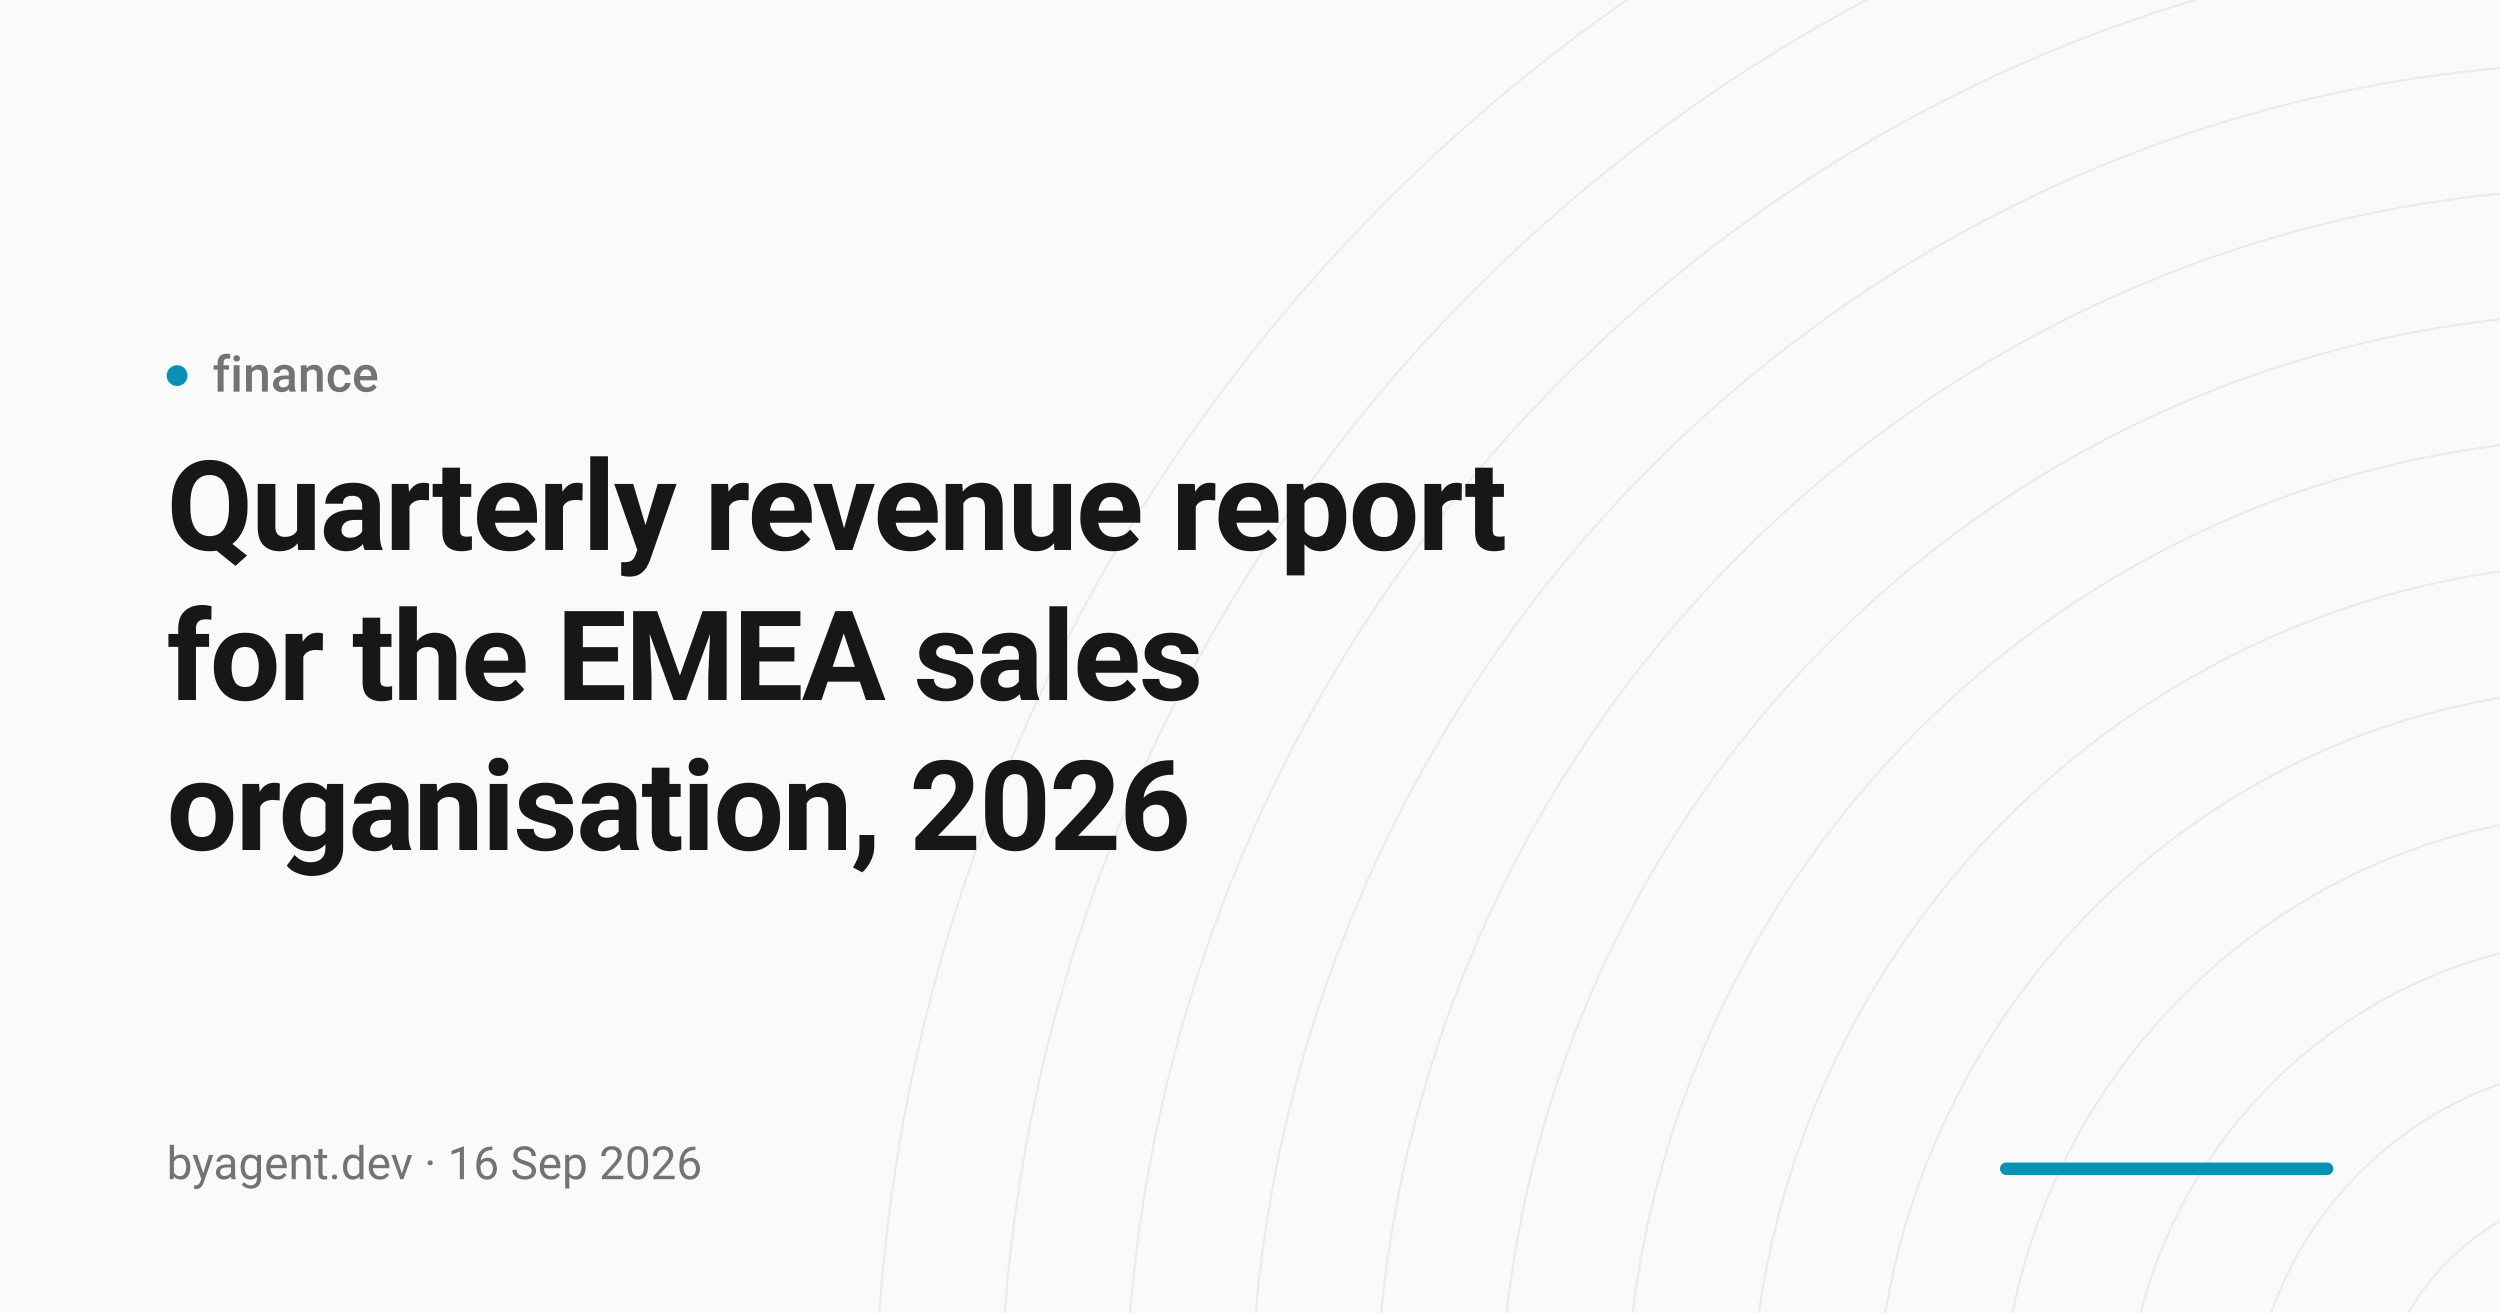
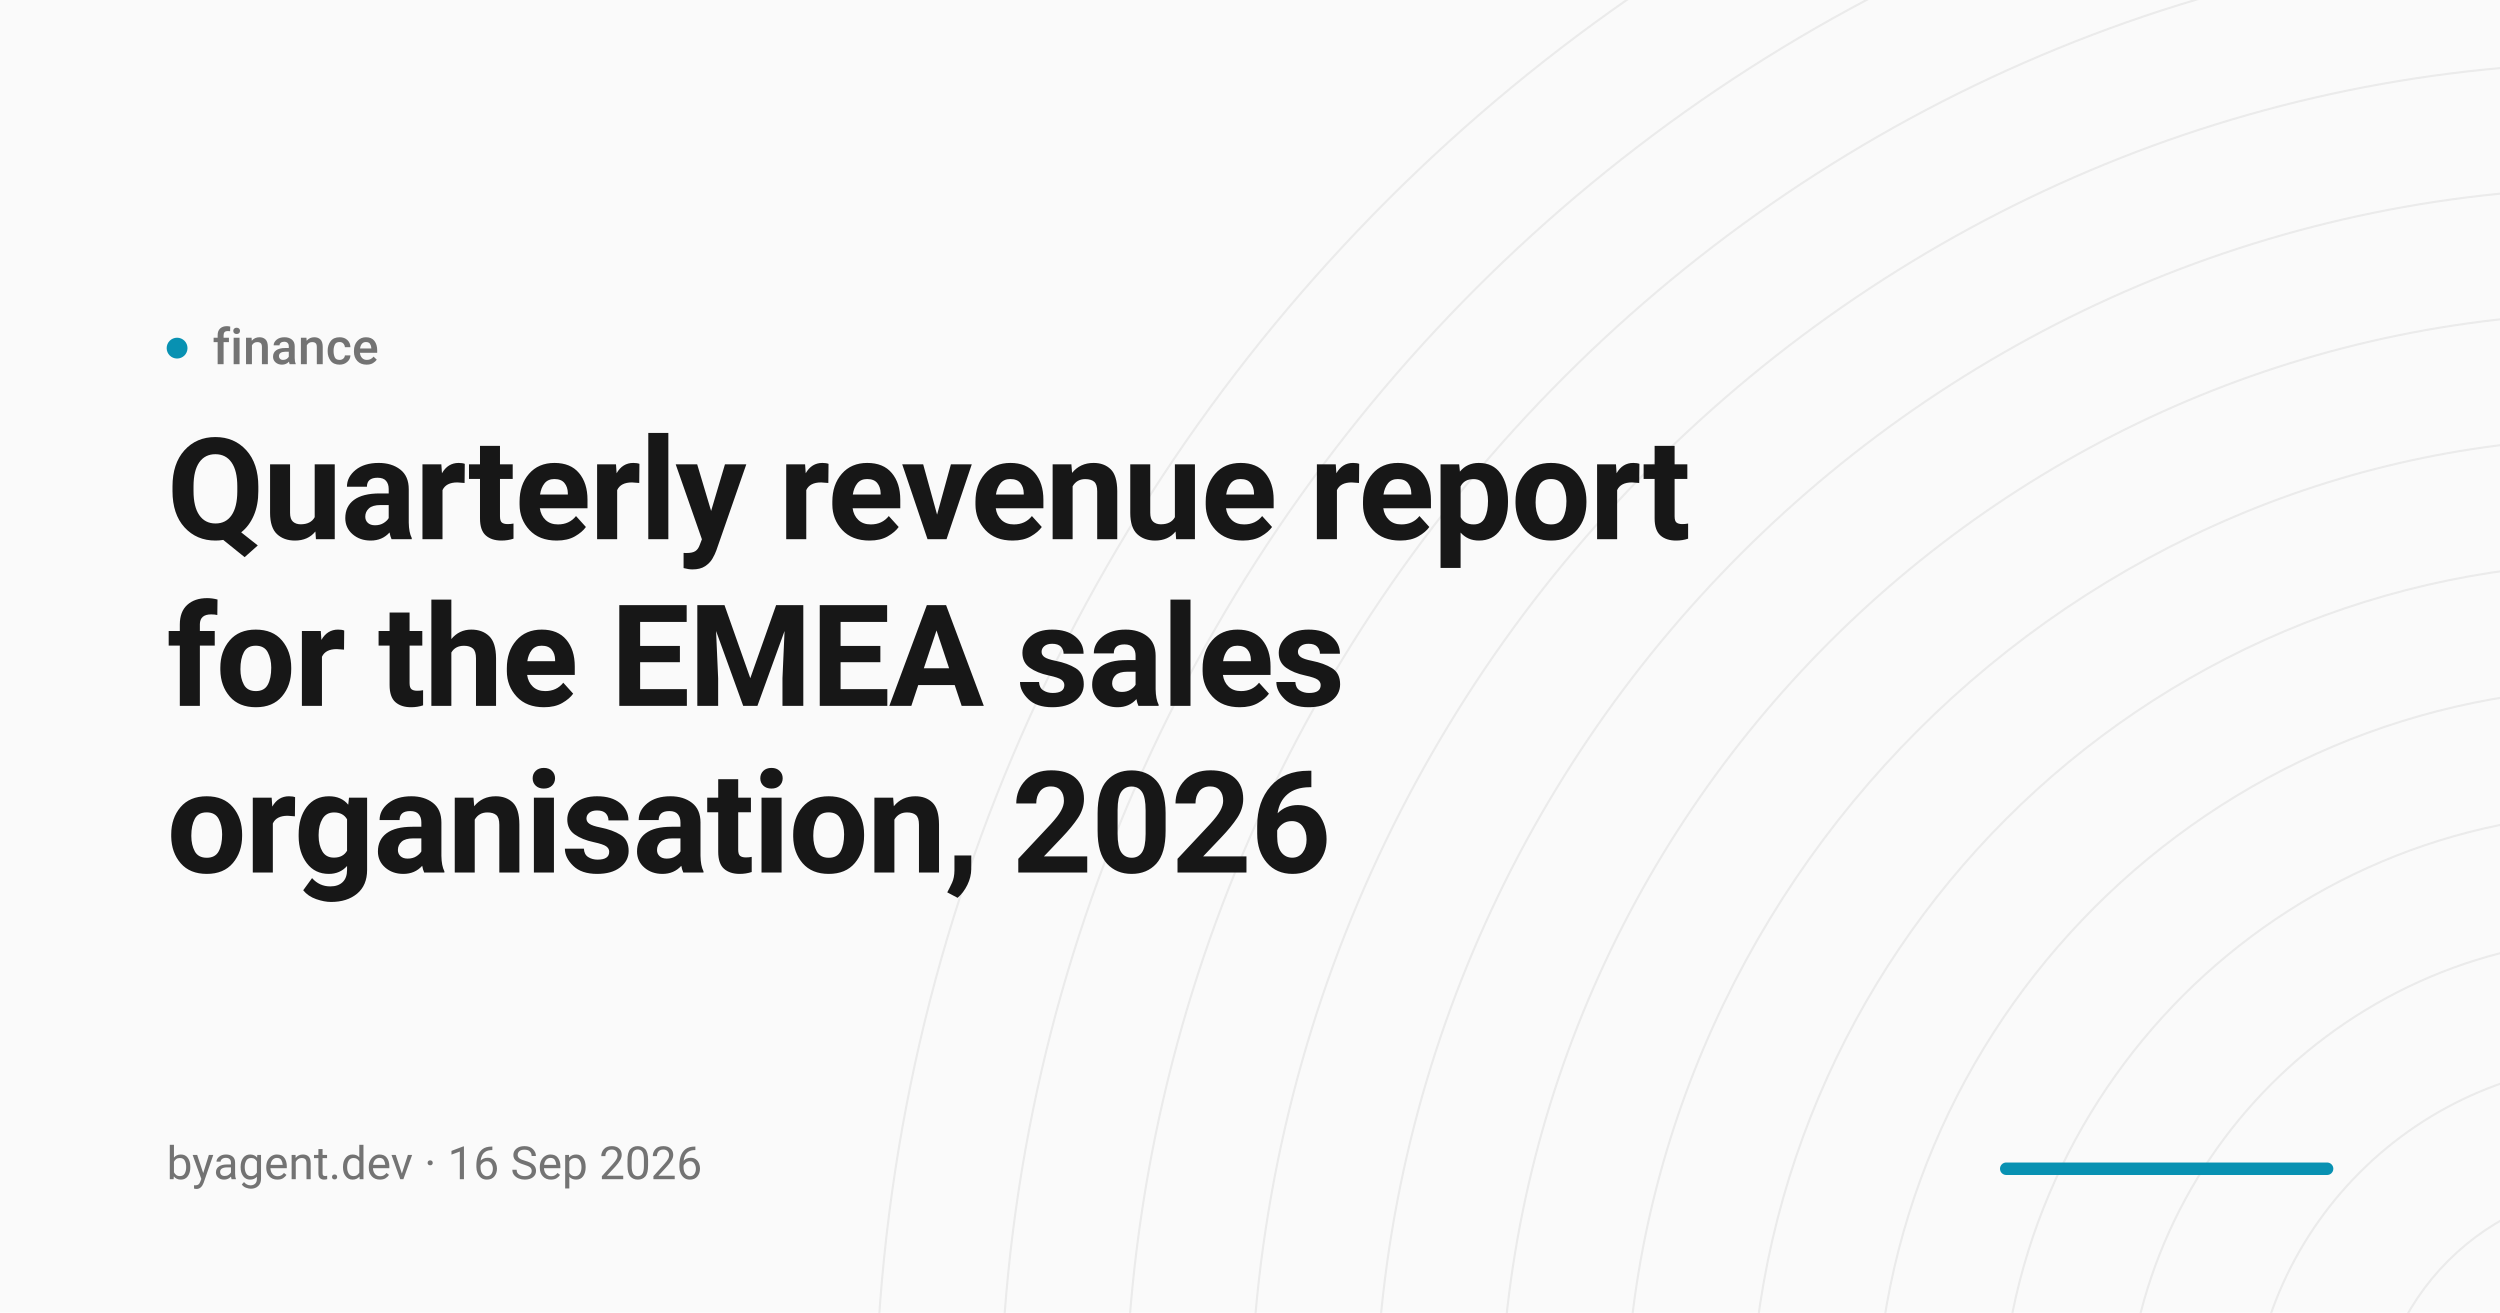
<svg xmlns="http://www.w3.org/2000/svg" viewBox="0 0 1200 630" width="1200" height="630" role="img">
  <rect width="1200" height="630" fill="#fafafa" />
  <circle cx="1260.0" cy="690.0" r="60.0" fill="none" stroke="#171717" stroke-width="1" opacity="0.07" />
  <circle cx="1260.0" cy="690.0" r="120.0" fill="none" stroke="#171717" stroke-width="1" opacity="0.07" />
  <circle cx="1260.0" cy="690.0" r="180.0" fill="none" stroke="#171717" stroke-width="1" opacity="0.07" />
  <circle cx="1260.0" cy="690.0" r="240.0" fill="none" stroke="#171717" stroke-width="1" opacity="0.07" />
  <circle cx="1260.0" cy="690.0" r="300.0" fill="none" stroke="#171717" stroke-width="1" opacity="0.07" />
  <circle cx="1260.0" cy="690.0" r="360.0" fill="none" stroke="#171717" stroke-width="1" opacity="0.07" />
  <circle cx="1260.0" cy="690.0" r="420.0" fill="none" stroke="#171717" stroke-width="1" opacity="0.07" />
  <circle cx="1260.0" cy="690.0" r="480.0" fill="none" stroke="#171717" stroke-width="1" opacity="0.07" />
  <circle cx="1260.0" cy="690.0" r="540.0" fill="none" stroke="#171717" stroke-width="1" opacity="0.07" />
  <circle cx="1260.0" cy="690.0" r="600.0" fill="none" stroke="#171717" stroke-width="1" opacity="0.07" />
  <circle cx="1260.0" cy="690.0" r="660.0" fill="none" stroke="#171717" stroke-width="1" opacity="0.07" />
  <circle cx="1260.0" cy="690.0" r="720.0" fill="none" stroke="#171717" stroke-width="1" opacity="0.07" />
  <circle cx="1260.0" cy="690.0" r="780.0" fill="none" stroke="#171717" stroke-width="1" opacity="0.07" />
  <circle cx="1260.0" cy="690.0" r="840.0" fill="none" stroke="#171717" stroke-width="1" opacity="0.07" />
-   <circle cx="85.0" cy="180.3" r="5" fill="#0891b2" />
-   <text x="102.0" y="188.0" font-family="-apple-system, BlinkMacSystemFont, 'Segoe UI', Roboto, Helvetica, Arial, sans-serif" font-size="24.0" font-weight="500" fill="#737373">finance</text>
-   <text x="80.0" y="264.0" font-family="-apple-system, BlinkMacSystemFont, 'Segoe UI', Roboto, Helvetica, Arial, sans-serif" font-size="60.0" font-weight="600" letter-spacing="-0.8" fill="#171717">Quarterly revenue report</text>
-   <text x="80.0" y="336.0" font-family="-apple-system, BlinkMacSystemFont, 'Segoe UI', Roboto, Helvetica, Arial, sans-serif" font-size="60.0" font-weight="600" letter-spacing="-0.8" fill="#171717">for the EMEA sales</text>
-   <text x="80.0" y="408.0" font-family="-apple-system, BlinkMacSystemFont, 'Segoe UI', Roboto, Helvetica, Arial, sans-serif" font-size="60.0" font-weight="600" letter-spacing="-0.8" fill="#171717">organisation, 2026</text>
+   <circle cx="85.0" cy="167.1" r="5" fill="#0891b2" />
+   <text x="102.0" y="174.8" font-family="-apple-system, BlinkMacSystemFont, 'Segoe UI', Roboto, Helvetica, Arial, sans-serif" font-size="24.0" font-weight="500" fill="#737373">finance</text>
+   <text x="80.0" y="258.8" font-family="-apple-system, BlinkMacSystemFont, 'Segoe UI', Roboto, Helvetica, Arial, sans-serif" font-size="68.0" font-weight="600" letter-spacing="-0.8" fill="#171717">Quarterly revenue report</text>
+   <text x="80.0" y="338.8" font-family="-apple-system, BlinkMacSystemFont, 'Segoe UI', Roboto, Helvetica, Arial, sans-serif" font-size="68.0" font-weight="600" letter-spacing="-0.8" fill="#171717">for the EMEA sales</text>
+   <text x="80.0" y="418.8" font-family="-apple-system, BlinkMacSystemFont, 'Segoe UI', Roboto, Helvetica, Arial, sans-serif" font-size="68.0" font-weight="600" letter-spacing="-0.8" fill="#171717">organisation, 2026</text>
  <text x="80.0" y="566.0" font-family="-apple-system, BlinkMacSystemFont, 'Segoe UI', Roboto, Helvetica, Arial, sans-serif" font-size="22.0" fill="#737373">byagent.dev · 16 Sep 2026</text>
  <rect x="960.0" y="558.0" width="160.0" height="6.0" rx="3" fill="#0891b2" />
</svg>
